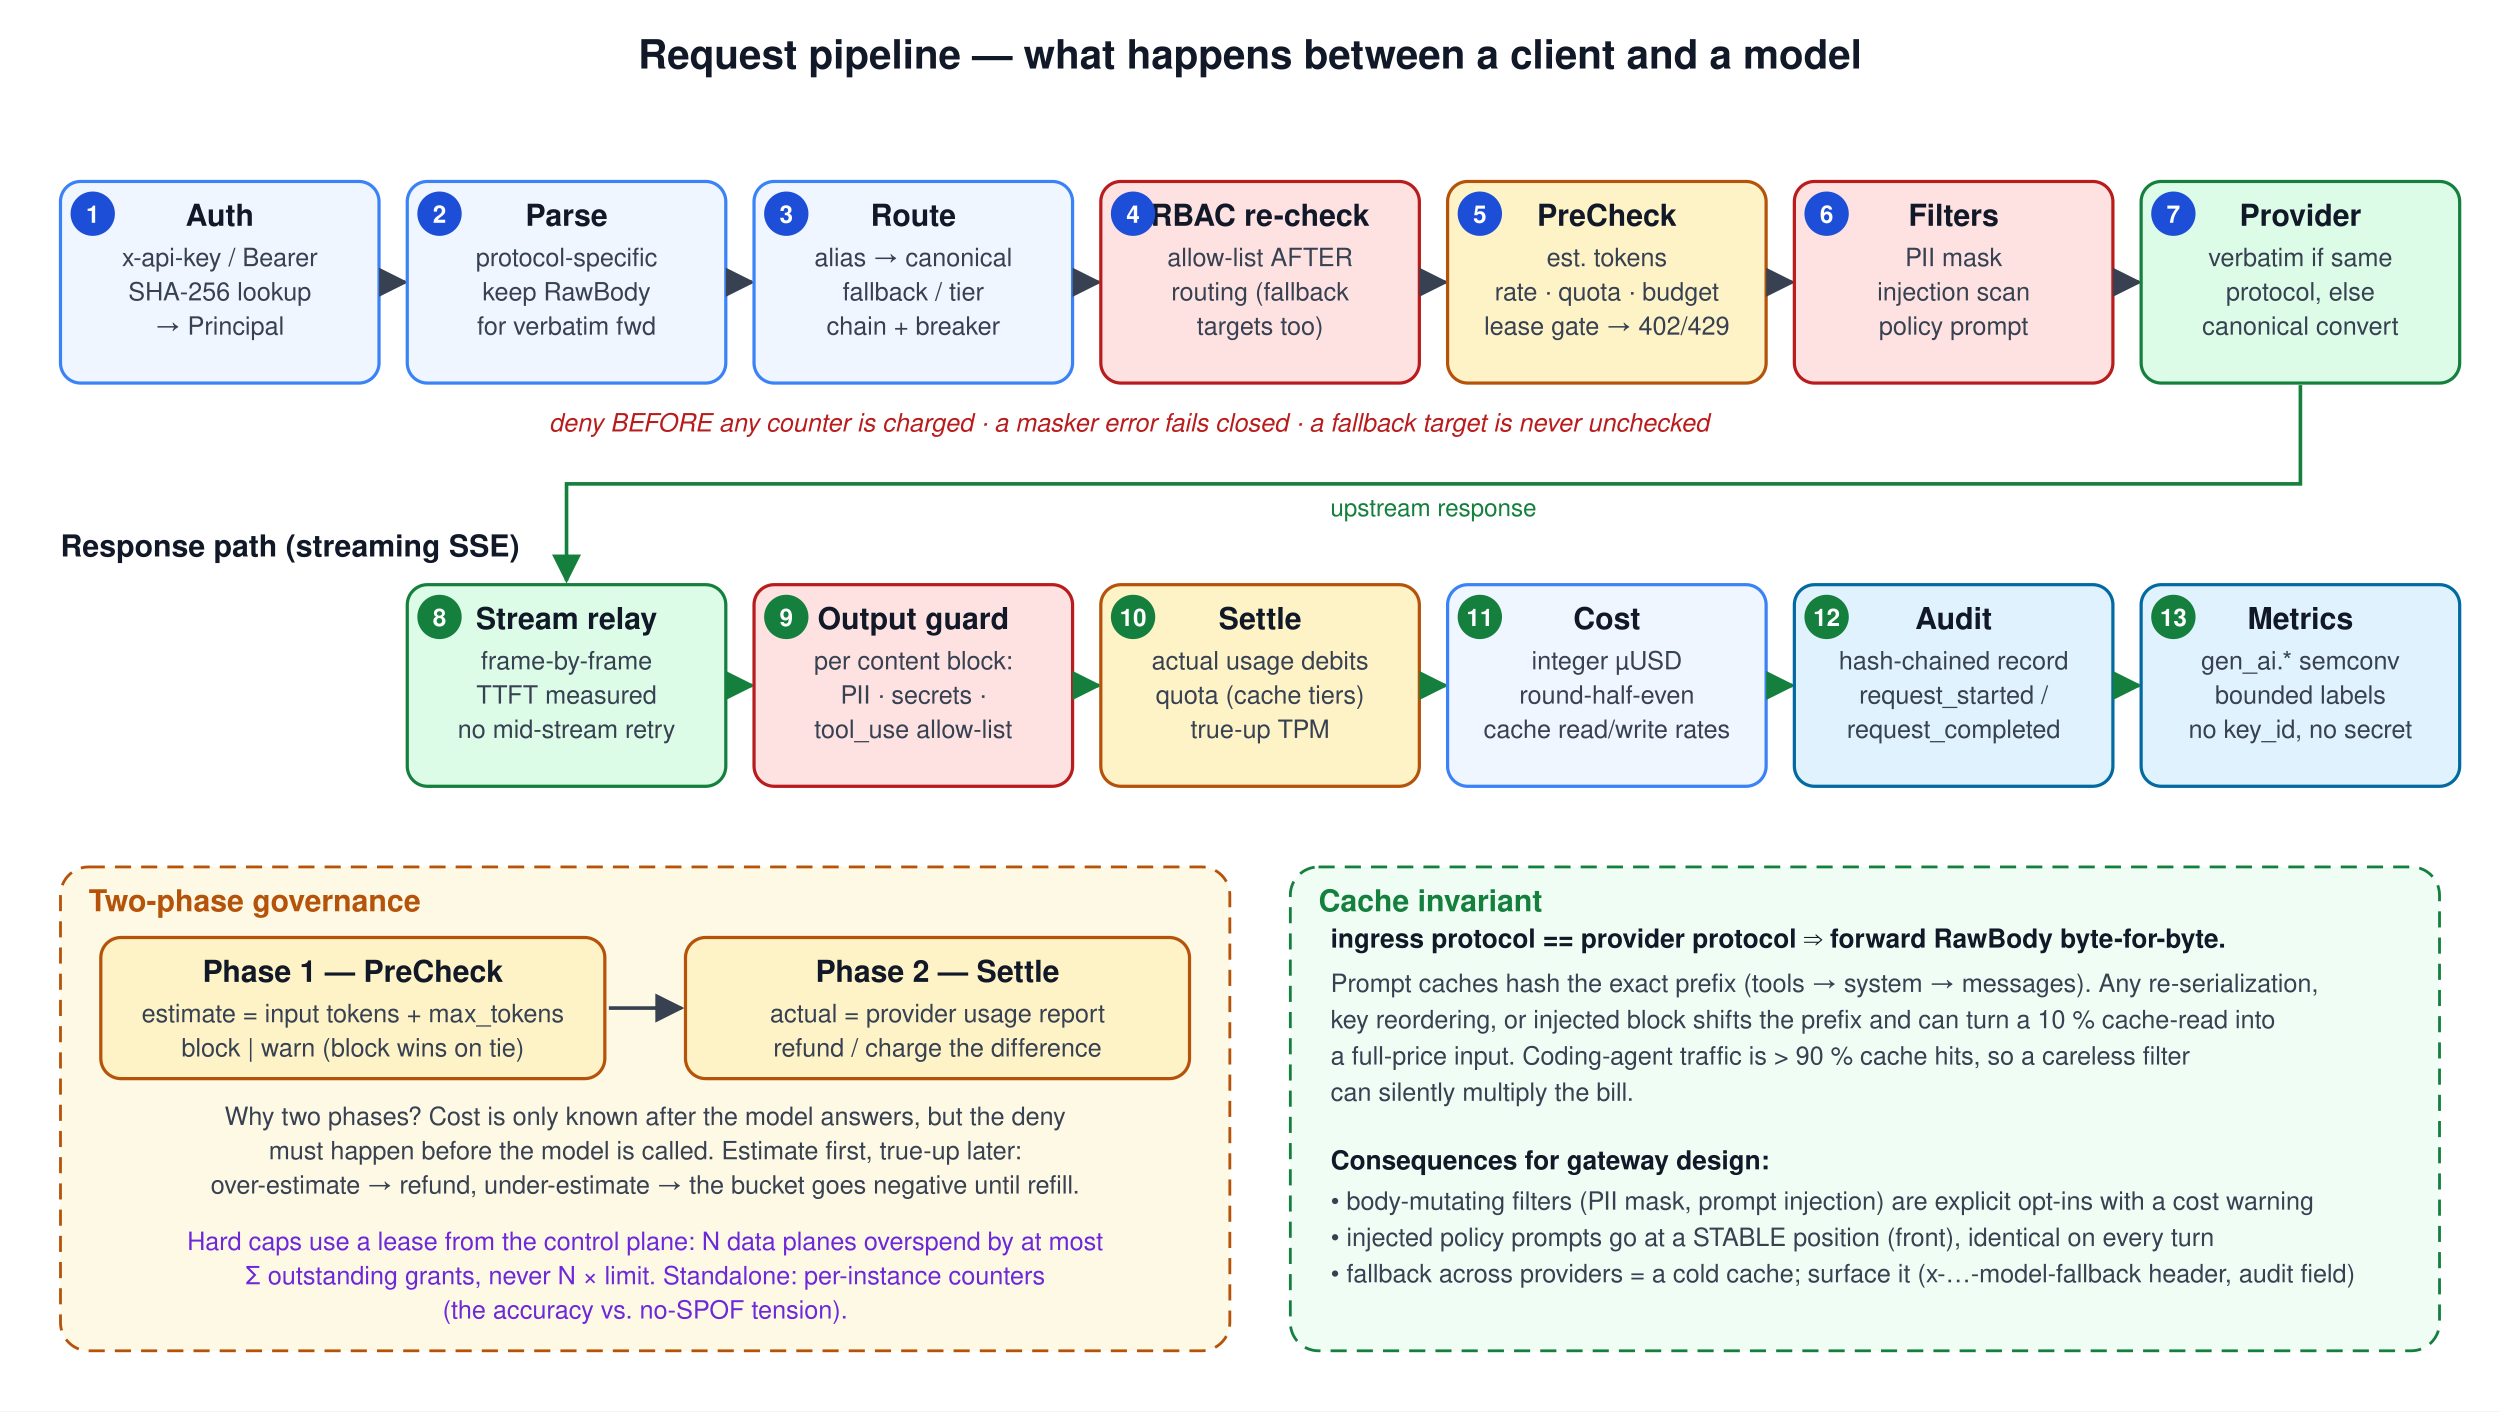
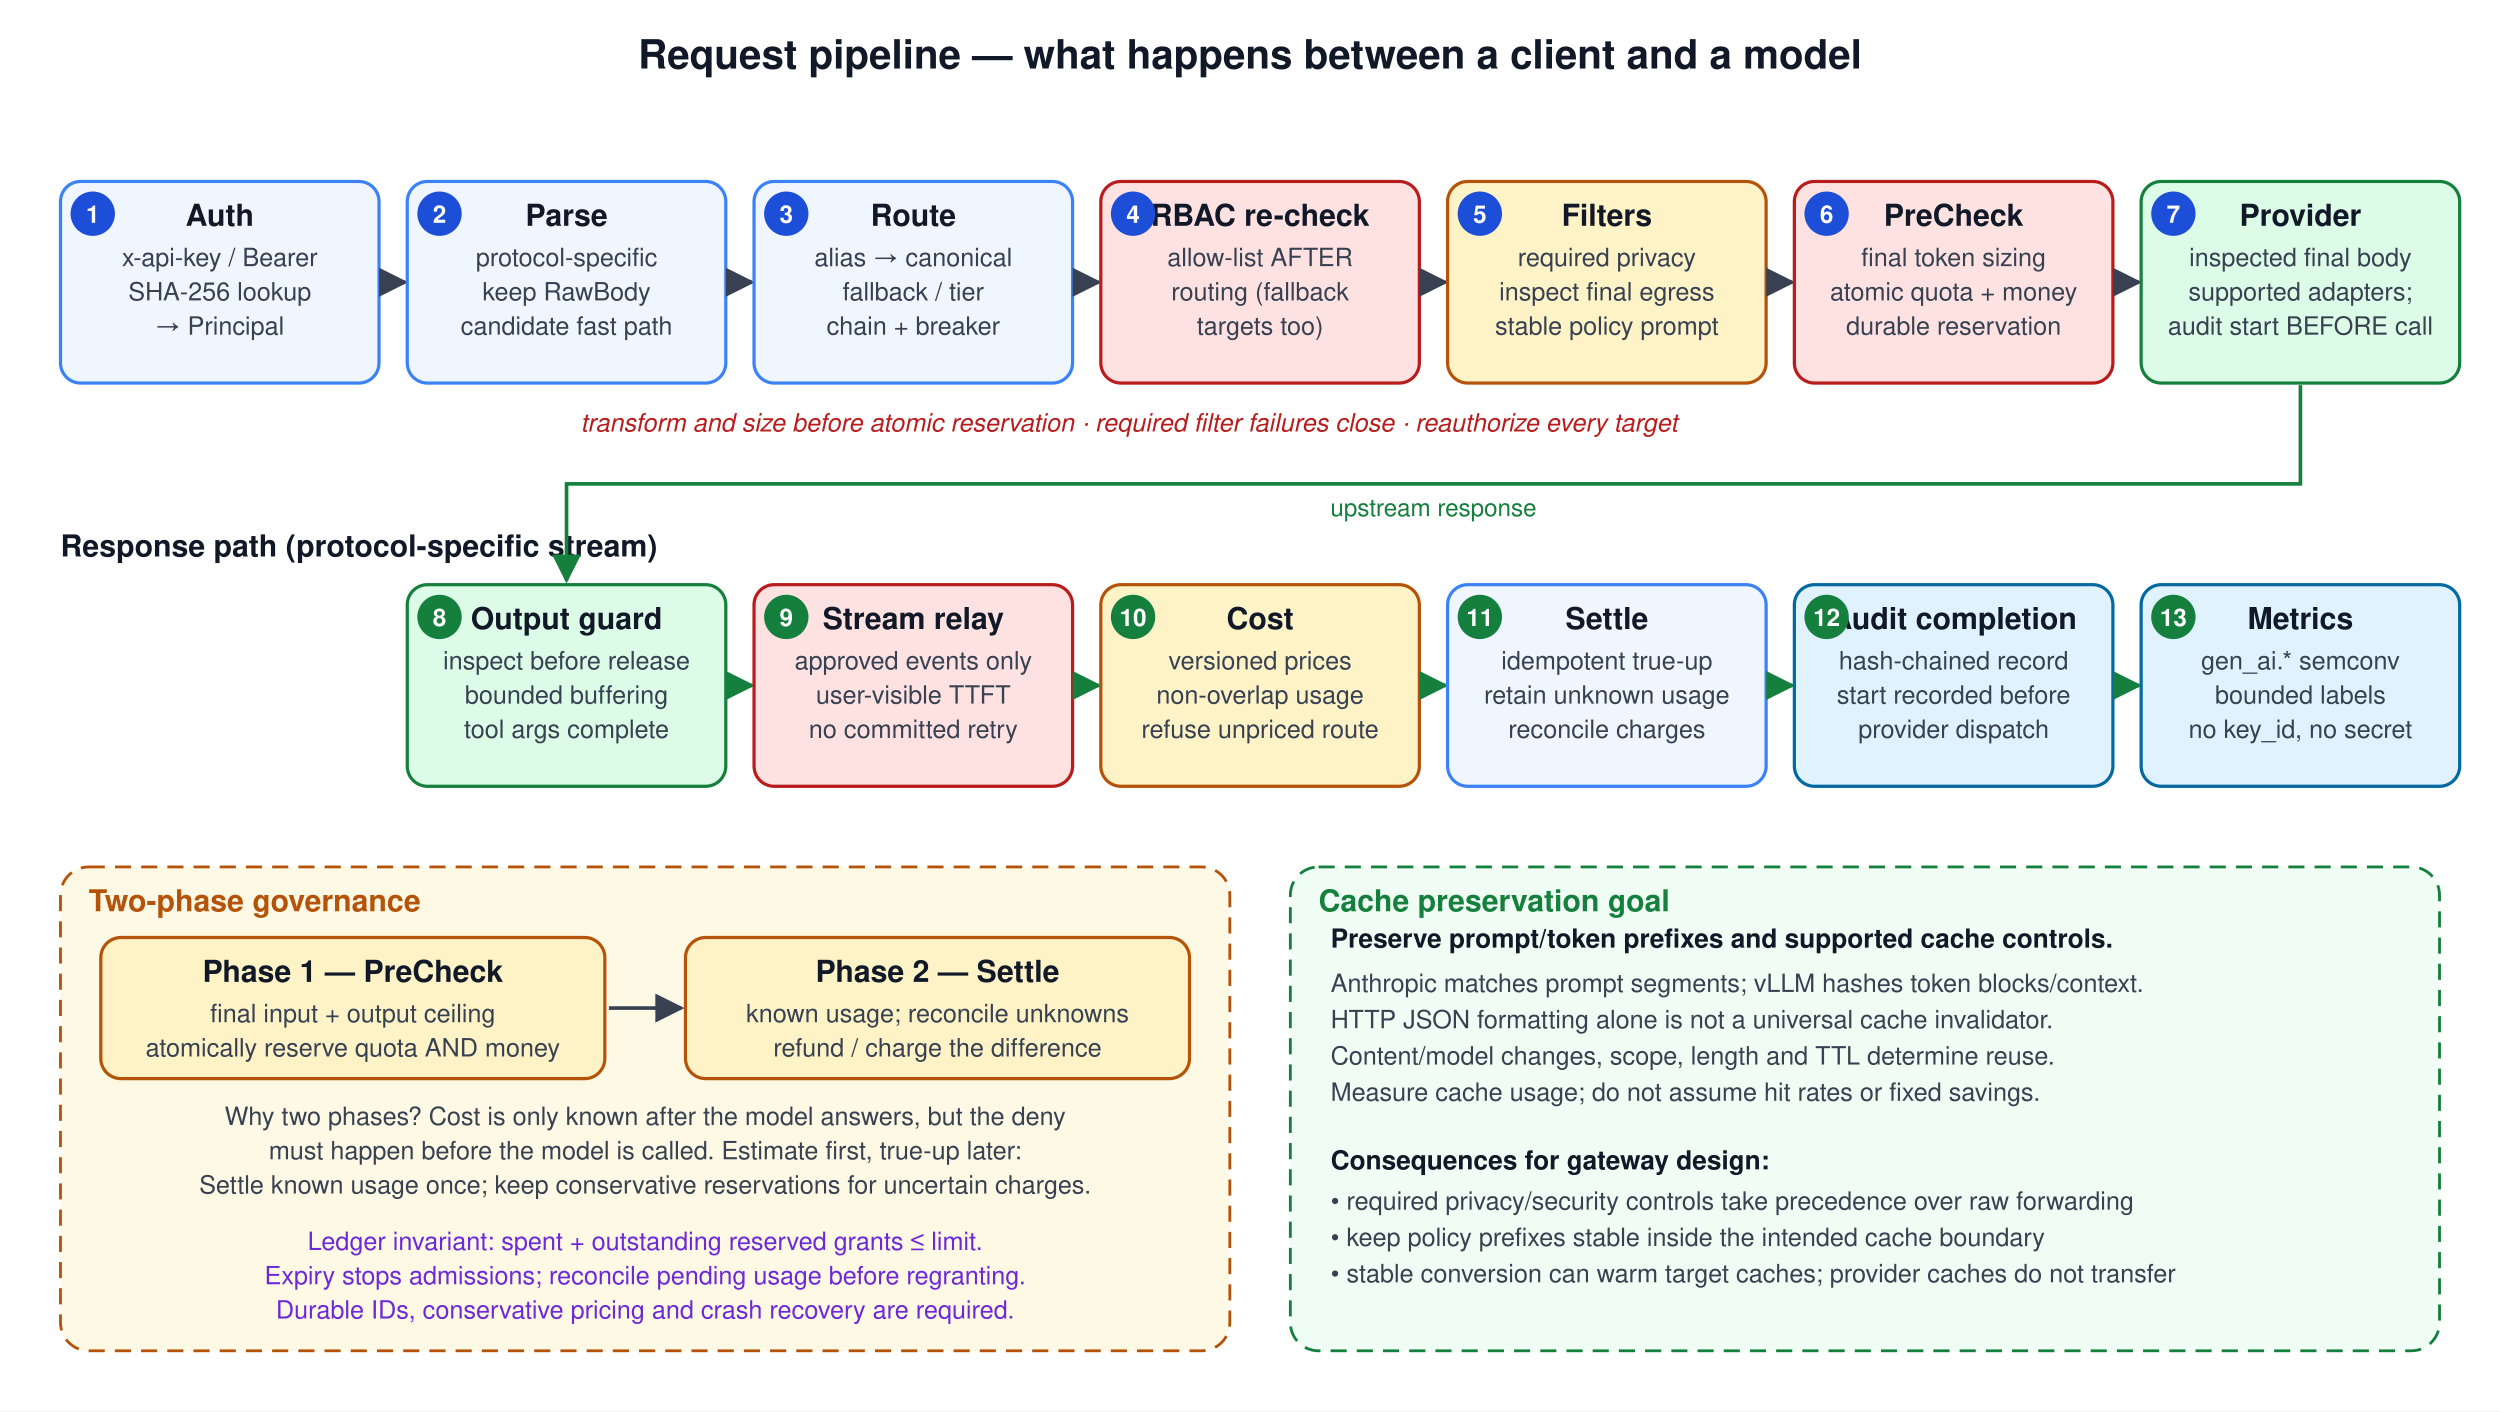
- <svg xmlns="http://www.w3.org/2000/svg" width="1240" height="700" viewBox="0 0 1240 700" font-family="'Segoe UI', Helvetica, Arial, 'Noto Sans', sans-serif" font-size="14">
+ <svg xmlns="http://www.w3.org/2000/svg" width="1240" height="700" viewBox="0 0 1240 700" font-family="'Segoe UI', Helvetica, Arial, 'Noto Sans', sans-serif" font-size="14" role="img" aria-labelledby="diagram-title diagram-description">
  <defs>
    <marker id="arr" viewBox="0 0 10 10" refX="9" refY="5" markerWidth="8" markerHeight="8" orient="auto-start-reverse">
      <path d="M0,0 L10,5 L0,10 z" fill="#374151" />
    </marker>
    <marker id="arr-red" viewBox="0 0 10 10" refX="9" refY="5" markerWidth="8" markerHeight="8" orient="auto-start-reverse">
      <path d="M0,0 L10,5 L0,10 z" fill="#b91c1c" />
    </marker>
    <marker id="arr-green" viewBox="0 0 10 10" refX="9" refY="5" markerWidth="8" markerHeight="8" orient="auto-start-reverse">
      <path d="M0,0 L10,5 L0,10 z" fill="#15803d" />
    </marker>
    <marker id="arr-blue" viewBox="0 0 10 10" refX="9" refY="5" markerWidth="8" markerHeight="8" orient="auto-start-reverse">
      <path d="M0,0 L10,5 L0,10 z" fill="#1d4ed8" />
    </marker>
  </defs>
  <rect width="1240" height="700" fill="#ffffff" />
  <text x="620" y="34" text-anchor="middle" font-size="20" font-weight="700" fill="#111827">Request pipeline — what happens between a client and a model</text>
  <rect x="30" y="90" width="158" height="100" rx="10" fill="#eff6ff" stroke="#3b82f6" stroke-width="1.6" />
  <text x="109.0" y="112" text-anchor="middle" font-size="15" font-weight="600" fill="#111827">Auth</text>
  <text x="109.0" y="132" text-anchor="middle" font-size="12.5" fill="#374151">x-api-key / Bearer</text>
  <text x="109.0" y="149" text-anchor="middle" font-size="12.5" fill="#374151">SHA-256 lookup</text>
  <text x="109.0" y="166" text-anchor="middle" font-size="12.5" fill="#374151">→ Principal</text>
  <circle cx="46" cy="106" r="11" fill="#1d4ed8" />
  <text x="46" y="110.5" text-anchor="middle" font-size="12" font-weight="700" fill="#ffffff">1</text>
  <line x1="189" y1="140" x2="201" y2="140" stroke="#374151" stroke-width="1.8" marker-end="url(#arr)" />
  <rect x="202" y="90" width="158" height="100" rx="10" fill="#eff6ff" stroke="#3b82f6" stroke-width="1.6" />
  <text x="281.0" y="112" text-anchor="middle" font-size="15" font-weight="600" fill="#111827">Parse</text>
  <text x="281.0" y="132" text-anchor="middle" font-size="12.5" fill="#374151">protocol-specific</text>
  <text x="281.0" y="149" text-anchor="middle" font-size="12.5" fill="#374151">keep RawBody</text>
-   <text x="281.0" y="166" text-anchor="middle" font-size="12.5" fill="#374151">for verbatim fwd</text>
+   <text x="281.0" y="166" text-anchor="middle" font-size="12.5" fill="#374151">candidate fast path</text>
  <circle cx="218" cy="106" r="11" fill="#1d4ed8" />
  <text x="218" y="110.5" text-anchor="middle" font-size="12" font-weight="700" fill="#ffffff">2</text>
  <line x1="361" y1="140" x2="373" y2="140" stroke="#374151" stroke-width="1.8" marker-end="url(#arr)" />
  <rect x="374" y="90" width="158" height="100" rx="10" fill="#eff6ff" stroke="#3b82f6" stroke-width="1.6" />
  <text x="453.0" y="112" text-anchor="middle" font-size="15" font-weight="600" fill="#111827">Route</text>
  <text x="453.0" y="132" text-anchor="middle" font-size="12.5" fill="#374151">alias → canonical</text>
  <text x="453.0" y="149" text-anchor="middle" font-size="12.5" fill="#374151">fallback / tier</text>
  <text x="453.0" y="166" text-anchor="middle" font-size="12.5" fill="#374151">chain + breaker</text>
  <circle cx="390" cy="106" r="11" fill="#1d4ed8" />
  <text x="390" y="110.5" text-anchor="middle" font-size="12" font-weight="700" fill="#ffffff">3</text>
  <line x1="533" y1="140" x2="545" y2="140" stroke="#374151" stroke-width="1.8" marker-end="url(#arr)" />
  <rect x="546" y="90" width="158" height="100" rx="10" fill="#fee2e2" stroke="#b91c1c" stroke-width="1.6" />
  <text x="625.0" y="112" text-anchor="middle" font-size="15" font-weight="600" fill="#111827">RBAC re-check</text>
  <text x="625.0" y="132" text-anchor="middle" font-size="12.5" fill="#374151">allow-list AFTER</text>
  <text x="625.0" y="149" text-anchor="middle" font-size="12.5" fill="#374151">routing (fallback</text>
  <text x="625.0" y="166" text-anchor="middle" font-size="12.5" fill="#374151">targets too)</text>
  <circle cx="562" cy="106" r="11" fill="#1d4ed8" />
  <text x="562" y="110.5" text-anchor="middle" font-size="12" font-weight="700" fill="#ffffff">4</text>
  <line x1="705" y1="140" x2="717" y2="140" stroke="#374151" stroke-width="1.8" marker-end="url(#arr)" />
  <rect x="718" y="90" width="158" height="100" rx="10" fill="#fef3c7" stroke="#b45309" stroke-width="1.6" />
-   <text x="797.0" y="112" text-anchor="middle" font-size="15" font-weight="600" fill="#111827">PreCheck</text>
-   <text x="797.0" y="132" text-anchor="middle" font-size="12.5" fill="#374151">est. tokens</text>
-   <text x="797.0" y="149" text-anchor="middle" font-size="12.5" fill="#374151">rate · quota · budget</text>
-   <text x="797.0" y="166" text-anchor="middle" font-size="12.5" fill="#374151">lease gate → 402/429</text>
+   <text x="797.0" y="112" text-anchor="middle" font-size="15" font-weight="600" fill="#111827">Filters</text>
+   <text x="797.0" y="132" text-anchor="middle" font-size="12.5" fill="#374151">required privacy</text>
+   <text x="797.0" y="149" text-anchor="middle" font-size="12.5" fill="#374151">inspect final egress</text>
+   <text x="797.0" y="166" text-anchor="middle" font-size="12.5" fill="#374151">stable policy prompt</text>
  <circle cx="734" cy="106" r="11" fill="#1d4ed8" />
  <text x="734" y="110.5" text-anchor="middle" font-size="12" font-weight="700" fill="#ffffff">5</text>
  <line x1="877" y1="140" x2="889" y2="140" stroke="#374151" stroke-width="1.8" marker-end="url(#arr)" />
  <rect x="890" y="90" width="158" height="100" rx="10" fill="#fee2e2" stroke="#b91c1c" stroke-width="1.6" />
-   <text x="969.0" y="112" text-anchor="middle" font-size="15" font-weight="600" fill="#111827">Filters</text>
-   <text x="969.0" y="132" text-anchor="middle" font-size="12.5" fill="#374151">PII mask</text>
-   <text x="969.0" y="149" text-anchor="middle" font-size="12.5" fill="#374151">injection scan</text>
-   <text x="969.0" y="166" text-anchor="middle" font-size="12.5" fill="#374151">policy prompt</text>
+   <text x="969.0" y="112" text-anchor="middle" font-size="15" font-weight="600" fill="#111827">PreCheck</text>
+   <text x="969.0" y="132" text-anchor="middle" font-size="12.5" fill="#374151">final token sizing</text>
+   <text x="969.0" y="149" text-anchor="middle" font-size="12.5" fill="#374151">atomic quota + money</text>
+   <text x="969.0" y="166" text-anchor="middle" font-size="12.5" fill="#374151">durable reservation</text>
  <circle cx="906" cy="106" r="11" fill="#1d4ed8" />
  <text x="906" y="110.5" text-anchor="middle" font-size="12" font-weight="700" fill="#ffffff">6</text>
  <line x1="1049" y1="140" x2="1061" y2="140" stroke="#374151" stroke-width="1.8" marker-end="url(#arr)" />
  <rect x="1062" y="90" width="158" height="100" rx="10" fill="#dcfce7" stroke="#15803d" stroke-width="1.6" />
  <text x="1141.0" y="112" text-anchor="middle" font-size="15" font-weight="600" fill="#111827">Provider</text>
-   <text x="1141.0" y="132" text-anchor="middle" font-size="12.5" fill="#374151">verbatim if same</text>
-   <text x="1141.0" y="149" text-anchor="middle" font-size="12.5" fill="#374151">protocol, else</text>
-   <text x="1141.0" y="166" text-anchor="middle" font-size="12.5" fill="#374151">canonical convert</text>
+   <text x="1141.0" y="132" text-anchor="middle" font-size="12.5" fill="#374151">inspected final body</text>
+   <text x="1141.0" y="149" text-anchor="middle" font-size="12.5" fill="#374151">supported adapters;</text>
+   <text x="1141.0" y="166" text-anchor="middle" font-size="12.5" fill="#374151">audit start BEFORE call</text>
  <circle cx="1078" cy="106" r="11" fill="#1d4ed8" />
  <text x="1078" y="110.5" text-anchor="middle" font-size="12" font-weight="700" fill="#ffffff">7</text>
-   <text x="560" y="214" text-anchor="middle" font-size="12.5" font-weight="normal" fill="#b91c1c" font-style="italic">deny BEFORE any counter is charged  ·  a masker error fails closed  ·  a fallback target is never unchecked</text>
-   <text x="30" y="276" text-anchor="start" font-size="15" font-weight="700" fill="#111827">Response path (streaming SSE)</text>
+   <text x="560" y="214" text-anchor="middle" font-size="12.5" font-weight="normal" fill="#b91c1c" font-style="italic">transform and size before atomic reservation · required filter failures close · reauthorize every target</text>
+   <text x="30" y="276" text-anchor="start" font-size="15" font-weight="700" fill="#111827">Response path (protocol-specific stream)</text>
  <rect x="202" y="290" width="158" height="100" rx="10" fill="#dcfce7" stroke="#15803d" stroke-width="1.6" />
-   <text x="281.0" y="312" text-anchor="middle" font-size="15" font-weight="600" fill="#111827">Stream relay</text>
-   <text x="281.0" y="332" text-anchor="middle" font-size="12.5" fill="#374151">frame-by-frame</text>
-   <text x="281.0" y="349" text-anchor="middle" font-size="12.5" fill="#374151">TTFT measured</text>
-   <text x="281.0" y="366" text-anchor="middle" font-size="12.5" fill="#374151">no mid-stream retry</text>
+   <text x="281.0" y="312" text-anchor="middle" font-size="15" font-weight="600" fill="#111827">Output guard</text>
+   <text x="281.0" y="332" text-anchor="middle" font-size="12.5" fill="#374151">inspect before release</text>
+   <text x="281.0" y="349" text-anchor="middle" font-size="12.5" fill="#374151">bounded buffering</text>
+   <text x="281.0" y="366" text-anchor="middle" font-size="12.5" fill="#374151">tool args complete</text>
  <circle cx="218" cy="306" r="11" fill="#15803d" />
  <text x="218" y="310.5" text-anchor="middle" font-size="12" font-weight="700" fill="#ffffff">8</text>
  <line x1="361" y1="340" x2="373" y2="340" stroke="#15803d" stroke-width="1.8" marker-end="url(#arr-green)" />
  <rect x="374" y="290" width="158" height="100" rx="10" fill="#fee2e2" stroke="#b91c1c" stroke-width="1.6" />
-   <text x="453.0" y="312" text-anchor="middle" font-size="15" font-weight="600" fill="#111827">Output guard</text>
-   <text x="453.0" y="332" text-anchor="middle" font-size="12.5" fill="#374151">per content block:</text>
-   <text x="453.0" y="349" text-anchor="middle" font-size="12.5" fill="#374151">PII · secrets ·</text>
-   <text x="453.0" y="366" text-anchor="middle" font-size="12.5" fill="#374151">tool_use allow-list</text>
+   <text x="453.0" y="312" text-anchor="middle" font-size="15" font-weight="600" fill="#111827">Stream relay</text>
+   <text x="453.0" y="332" text-anchor="middle" font-size="12.5" fill="#374151">approved events only</text>
+   <text x="453.0" y="349" text-anchor="middle" font-size="12.5" fill="#374151">user-visible TTFT</text>
+   <text x="453.0" y="366" text-anchor="middle" font-size="12.5" fill="#374151">no committed retry</text>
  <circle cx="390" cy="306" r="11" fill="#15803d" />
  <text x="390" y="310.5" text-anchor="middle" font-size="12" font-weight="700" fill="#ffffff">9</text>
  <line x1="533" y1="340" x2="545" y2="340" stroke="#15803d" stroke-width="1.8" marker-end="url(#arr-green)" />
  <rect x="546" y="290" width="158" height="100" rx="10" fill="#fef3c7" stroke="#b45309" stroke-width="1.6" />
-   <text x="625.0" y="312" text-anchor="middle" font-size="15" font-weight="600" fill="#111827">Settle</text>
-   <text x="625.0" y="332" text-anchor="middle" font-size="12.5" fill="#374151">actual usage debits</text>
-   <text x="625.0" y="349" text-anchor="middle" font-size="12.5" fill="#374151">quota (cache tiers)</text>
-   <text x="625.0" y="366" text-anchor="middle" font-size="12.5" fill="#374151">true-up TPM</text>
+   <text x="625.0" y="312" text-anchor="middle" font-size="15" font-weight="600" fill="#111827">Cost</text>
+   <text x="625.0" y="332" text-anchor="middle" font-size="12.5" fill="#374151">versioned prices</text>
+   <text x="625.0" y="349" text-anchor="middle" font-size="12.5" fill="#374151">non-overlap usage</text>
+   <text x="625.0" y="366" text-anchor="middle" font-size="12.5" fill="#374151">refuse unpriced route</text>
  <circle cx="562" cy="306" r="11" fill="#15803d" />
  <text x="562" y="310.5" text-anchor="middle" font-size="12" font-weight="700" fill="#ffffff">10</text>
  <line x1="705" y1="340" x2="717" y2="340" stroke="#15803d" stroke-width="1.8" marker-end="url(#arr-green)" />
  <rect x="718" y="290" width="158" height="100" rx="10" fill="#eff6ff" stroke="#3b82f6" stroke-width="1.6" />
-   <text x="797.0" y="312" text-anchor="middle" font-size="15" font-weight="600" fill="#111827">Cost</text>
-   <text x="797.0" y="332" text-anchor="middle" font-size="12.5" fill="#374151">integer µUSD</text>
-   <text x="797.0" y="349" text-anchor="middle" font-size="12.5" fill="#374151">round-half-even</text>
-   <text x="797.0" y="366" text-anchor="middle" font-size="12.5" fill="#374151">cache read/write rates</text>
+   <text x="797.0" y="312" text-anchor="middle" font-size="15" font-weight="600" fill="#111827">Settle</text>
+   <text x="797.0" y="332" text-anchor="middle" font-size="12.5" fill="#374151">idempotent true-up</text>
+   <text x="797.0" y="349" text-anchor="middle" font-size="12.5" fill="#374151">retain unknown usage</text>
+   <text x="797.0" y="366" text-anchor="middle" font-size="12.5" fill="#374151">reconcile charges</text>
  <circle cx="734" cy="306" r="11" fill="#15803d" />
  <text x="734" y="310.5" text-anchor="middle" font-size="12" font-weight="700" fill="#ffffff">11</text>
  <line x1="877" y1="340" x2="889" y2="340" stroke="#15803d" stroke-width="1.8" marker-end="url(#arr-green)" />
  <rect x="890" y="290" width="158" height="100" rx="10" fill="#e0f2fe" stroke="#0369a1" stroke-width="1.6" />
-   <text x="969.0" y="312" text-anchor="middle" font-size="15" font-weight="600" fill="#111827">Audit</text>
+   <text x="969.0" y="312" text-anchor="middle" font-size="15" font-weight="600" fill="#111827">Audit completion</text>
  <text x="969.0" y="332" text-anchor="middle" font-size="12.5" fill="#374151">hash-chained record</text>
-   <text x="969.0" y="349" text-anchor="middle" font-size="12.5" fill="#374151">request_started /</text>
-   <text x="969.0" y="366" text-anchor="middle" font-size="12.5" fill="#374151">request_completed</text>
+   <text x="969.0" y="349" text-anchor="middle" font-size="12.5" fill="#374151">start recorded before</text>
+   <text x="969.0" y="366" text-anchor="middle" font-size="12.5" fill="#374151">provider dispatch</text>
  <circle cx="906" cy="306" r="11" fill="#15803d" />
  <text x="906" y="310.5" text-anchor="middle" font-size="12" font-weight="700" fill="#ffffff">12</text>
  <line x1="1049" y1="340" x2="1061" y2="340" stroke="#15803d" stroke-width="1.8" marker-end="url(#arr-green)" />
  <rect x="1062" y="290" width="158" height="100" rx="10" fill="#e0f2fe" stroke="#0369a1" stroke-width="1.6" />
  <text x="1141.0" y="312" text-anchor="middle" font-size="15" font-weight="600" fill="#111827">Metrics</text>
  <text x="1141.0" y="332" text-anchor="middle" font-size="12.5" fill="#374151">gen_ai.* semconv</text>
  <text x="1141.0" y="349" text-anchor="middle" font-size="12.5" fill="#374151">bounded labels</text>
  <text x="1141.0" y="366" text-anchor="middle" font-size="12.5" fill="#374151">no key_id, no secret</text>
  <circle cx="1078" cy="306" r="11" fill="#15803d" />
  <text x="1078" y="310.5" text-anchor="middle" font-size="12" font-weight="700" fill="#ffffff">13</text>
  <path d="M 1141.0 191 L 1141.0 240 L 281.0 240 L 281.0 288" fill="none" stroke="#15803d" stroke-width="1.8" marker-end="url(#arr-green)" />
  <text x="711.0" y="256" text-anchor="middle" font-size="12" font-weight="normal" fill="#15803d">upstream response</text>
  <rect x="30" y="430" width="580" height="240" rx="14" fill="#fef3c7" fill-opacity="0.45" stroke="#b45309" stroke-width="1.4" stroke-dasharray="8 5" />
  <text x="44" y="452" font-size="15" font-weight="700" fill="#b45309">Two-phase governance</text>
  <rect x="50" y="465" width="250" height="70" rx="10" fill="#fef3c7" stroke="#b45309" stroke-width="1.6" />
  <text x="175.0" y="487" text-anchor="middle" font-size="15" font-weight="600" fill="#111827">Phase 1 — PreCheck</text>
-   <text x="175.0" y="507" text-anchor="middle" font-size="12.5" fill="#374151">estimate = input tokens + max_tokens</text>
-   <text x="175.0" y="524" text-anchor="middle" font-size="12.5" fill="#374151">block | warn  (block wins on tie)</text>
+   <text x="175.0" y="507" text-anchor="middle" font-size="12.5" fill="#374151">final input + output ceiling</text>
+   <text x="175.0" y="524" text-anchor="middle" font-size="12.5" fill="#374151">atomically reserve quota AND money</text>
  <rect x="340" y="465" width="250" height="70" rx="10" fill="#fef3c7" stroke="#b45309" stroke-width="1.6" />
  <text x="465.0" y="487" text-anchor="middle" font-size="15" font-weight="600" fill="#111827">Phase 2 — Settle</text>
-   <text x="465.0" y="507" text-anchor="middle" font-size="12.5" fill="#374151">actual = provider usage report</text>
+   <text x="465.0" y="507" text-anchor="middle" font-size="12.5" fill="#374151">known usage; reconcile unknowns</text>
  <text x="465.0" y="524" text-anchor="middle" font-size="12.5" fill="#374151">refund / charge the difference</text>
  <line x1="302" y1="500" x2="338" y2="500" stroke="#374151" stroke-width="1.8" marker-end="url(#arr)" />
  <text x="320" y="558" text-anchor="middle" font-size="12.5" font-weight="normal" fill="#374151">Why two phases? Cost is only known after the model answers, but the deny</text>
  <text x="320" y="575" text-anchor="middle" font-size="12.5" font-weight="normal" fill="#374151">must happen before the model is called. Estimate first, true-up later:</text>
-   <text x="320" y="592" text-anchor="middle" font-size="12.5" font-weight="normal" fill="#374151">over-estimate → refund, under-estimate → the bucket goes negative until refill.</text>
-   <text x="320" y="620" text-anchor="middle" font-size="12.5" font-weight="normal" fill="#6d28d9">Hard caps use a lease from the control plane: N data planes overspend by at most</text>
-   <text x="320" y="637" text-anchor="middle" font-size="12.5" font-weight="normal" fill="#6d28d9">Σ outstanding grants, never N × limit. Standalone: per-instance counters</text>
-   <text x="320" y="654" text-anchor="middle" font-size="12.5" font-weight="normal" fill="#6d28d9">(the accuracy vs. no-SPOF tension).</text>
+   <text x="320" y="592" text-anchor="middle" font-size="12.5" font-weight="normal" fill="#374151">Settle known usage once; keep conservative reservations for uncertain charges.</text>
+   <text x="320" y="620" text-anchor="middle" font-size="12.5" font-weight="normal" fill="#6d28d9">Ledger invariant: spent + outstanding reserved grants ≤ limit.</text>
+   <text x="320" y="637" text-anchor="middle" font-size="12.5" font-weight="normal" fill="#6d28d9">Expiry stops admissions; reconcile pending usage before regranting.</text>
+   <text x="320" y="654" text-anchor="middle" font-size="12.5" font-weight="normal" fill="#6d28d9">Durable IDs, conservative pricing and crash recovery are required.</text>
  <rect x="640" y="430" width="570" height="240" rx="14" fill="#dcfce7" fill-opacity="0.45" stroke="#15803d" stroke-width="1.4" stroke-dasharray="8 5" />
-   <text x="654" y="452" font-size="15" font-weight="700" fill="#15803d">Cache invariant</text>
-   <text x="660" y="470" text-anchor="start" font-size="13" font-weight="600" fill="#111827">ingress protocol == provider protocol  ⇒  forward RawBody byte-for-byte.</text>
-   <text x="660" y="492" text-anchor="start" font-size="12.5" font-weight="normal" fill="#374151">Prompt caches hash the exact prefix (tools → system → messages). Any re-serialization,</text>
-   <text x="660" y="510" text-anchor="start" font-size="12.5" font-weight="normal" fill="#374151">key reordering, or injected block shifts the prefix and can turn a 10 % cache-read into</text>
-   <text x="660" y="528" text-anchor="start" font-size="12.5" font-weight="normal" fill="#374151">a full-price input. Coding-agent traffic is &gt; 90 % cache hits, so a careless filter</text>
-   <text x="660" y="546" text-anchor="start" font-size="12.5" font-weight="normal" fill="#374151">can silently multiply the bill.</text>
+   <text x="654" y="452" font-size="15" font-weight="700" fill="#15803d">Cache preservation goal</text>
+   <text x="660" y="470" text-anchor="start" font-size="13" font-weight="600" fill="#111827">Preserve prompt/token prefixes and supported cache controls.</text>
+   <text x="660" y="492" text-anchor="start" font-size="12.5" font-weight="normal" fill="#374151">Anthropic matches prompt segments; vLLM hashes token blocks/context.</text>
+   <text x="660" y="510" text-anchor="start" font-size="12.5" font-weight="normal" fill="#374151">HTTP JSON formatting alone is not a universal cache invalidator.</text>
+   <text x="660" y="528" text-anchor="start" font-size="12.5" font-weight="normal" fill="#374151">Content/model changes, scope, length and TTL determine reuse.</text>
+   <text x="660" y="546" text-anchor="start" font-size="12.5" font-weight="normal" fill="#374151">Measure cache usage; do not assume hit rates or fixed savings.</text>
  <text x="660" y="580" text-anchor="start" font-size="13" font-weight="600" fill="#111827">Consequences for gateway design:</text>
-   <text x="660" y="600" text-anchor="start" font-size="12.5" font-weight="normal" fill="#374151">• body-mutating filters (PII mask, prompt injection) are explicit opt-ins with a cost warning</text>
-   <text x="660" y="618" text-anchor="start" font-size="12.5" font-weight="normal" fill="#374151">• injected policy prompts go at a STABLE position (front), identical on every turn</text>
-   <text x="660" y="636" text-anchor="start" font-size="12.5" font-weight="normal" fill="#374151">• fallback across providers = a cold cache; surface it (x-…-model-fallback header, audit field)</text>
+   <text x="660" y="600" text-anchor="start" font-size="12.5" font-weight="normal" fill="#374151">• required privacy/security controls take precedence over raw forwarding</text>
+   <text x="660" y="618" text-anchor="start" font-size="12.5" font-weight="normal" fill="#374151">• keep policy prefixes stable inside the intended cache boundary</text>
+   <text x="660" y="636" text-anchor="start" font-size="12.5" font-weight="normal" fill="#374151">• stable conversion can warm target caches; provider caches do not transfer</text>
</svg>
